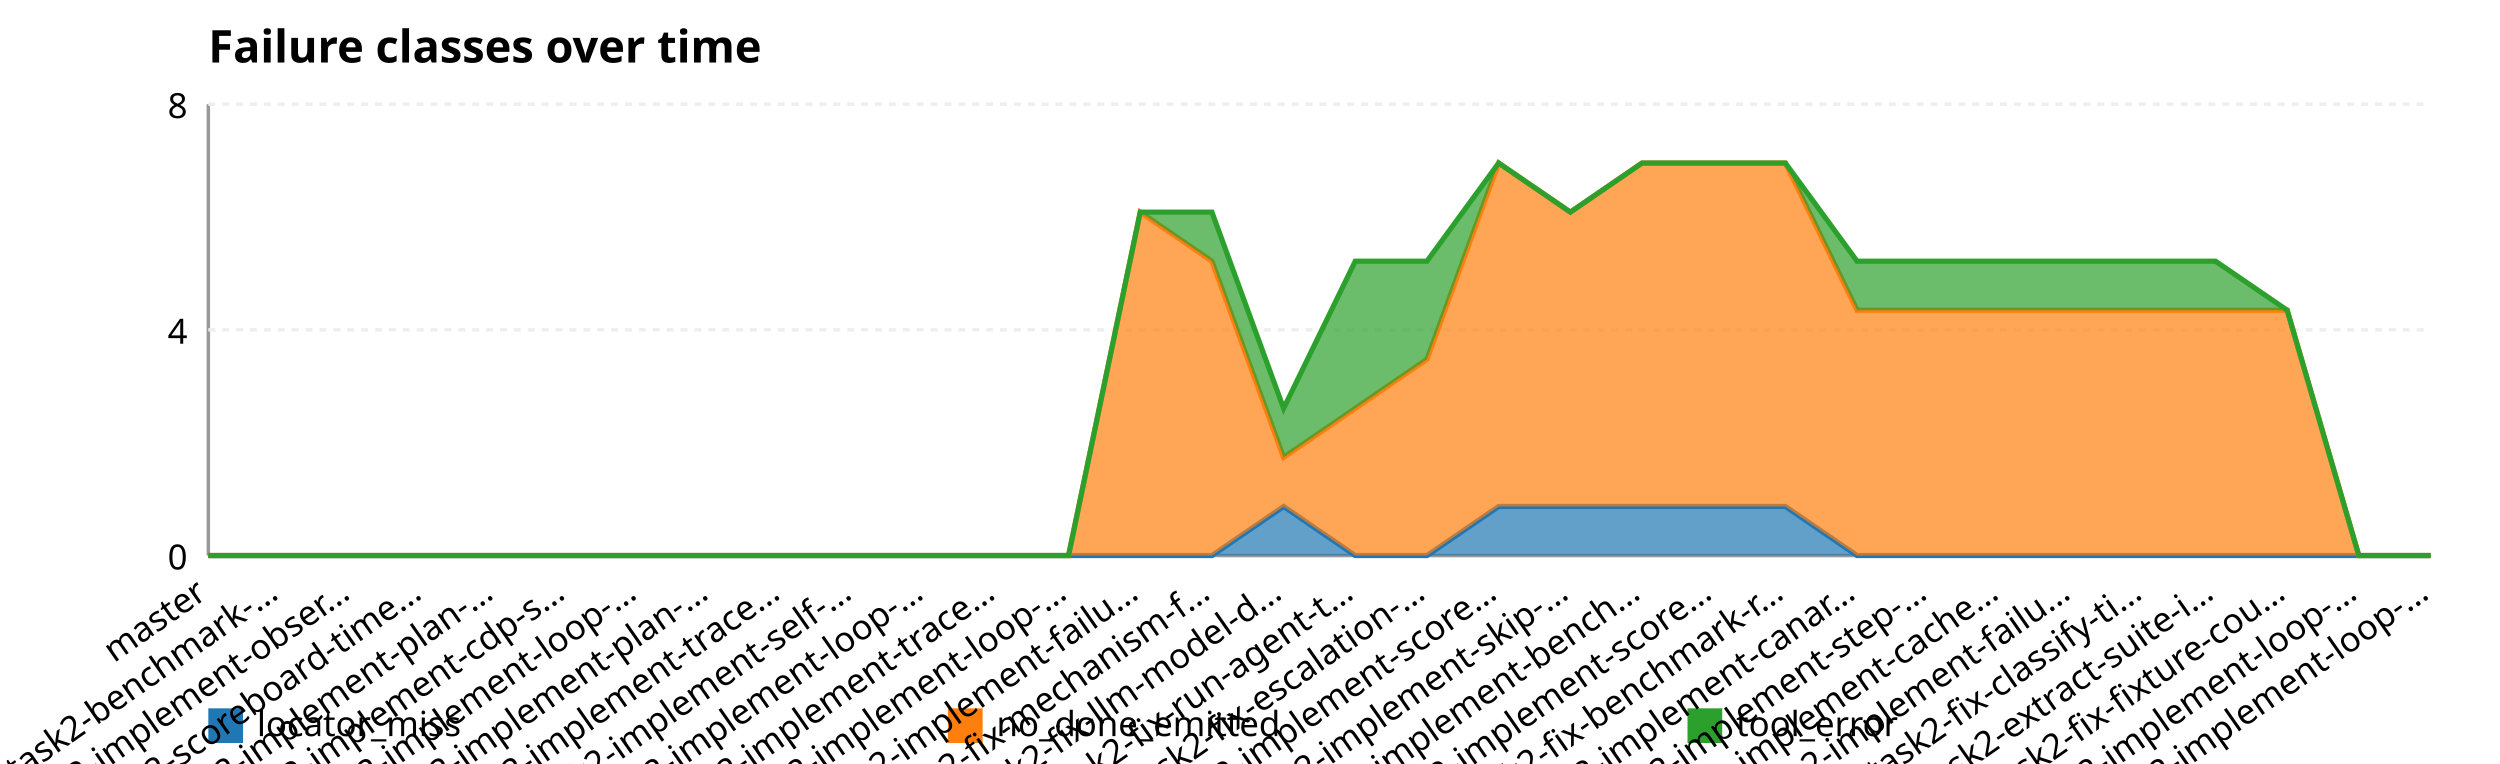
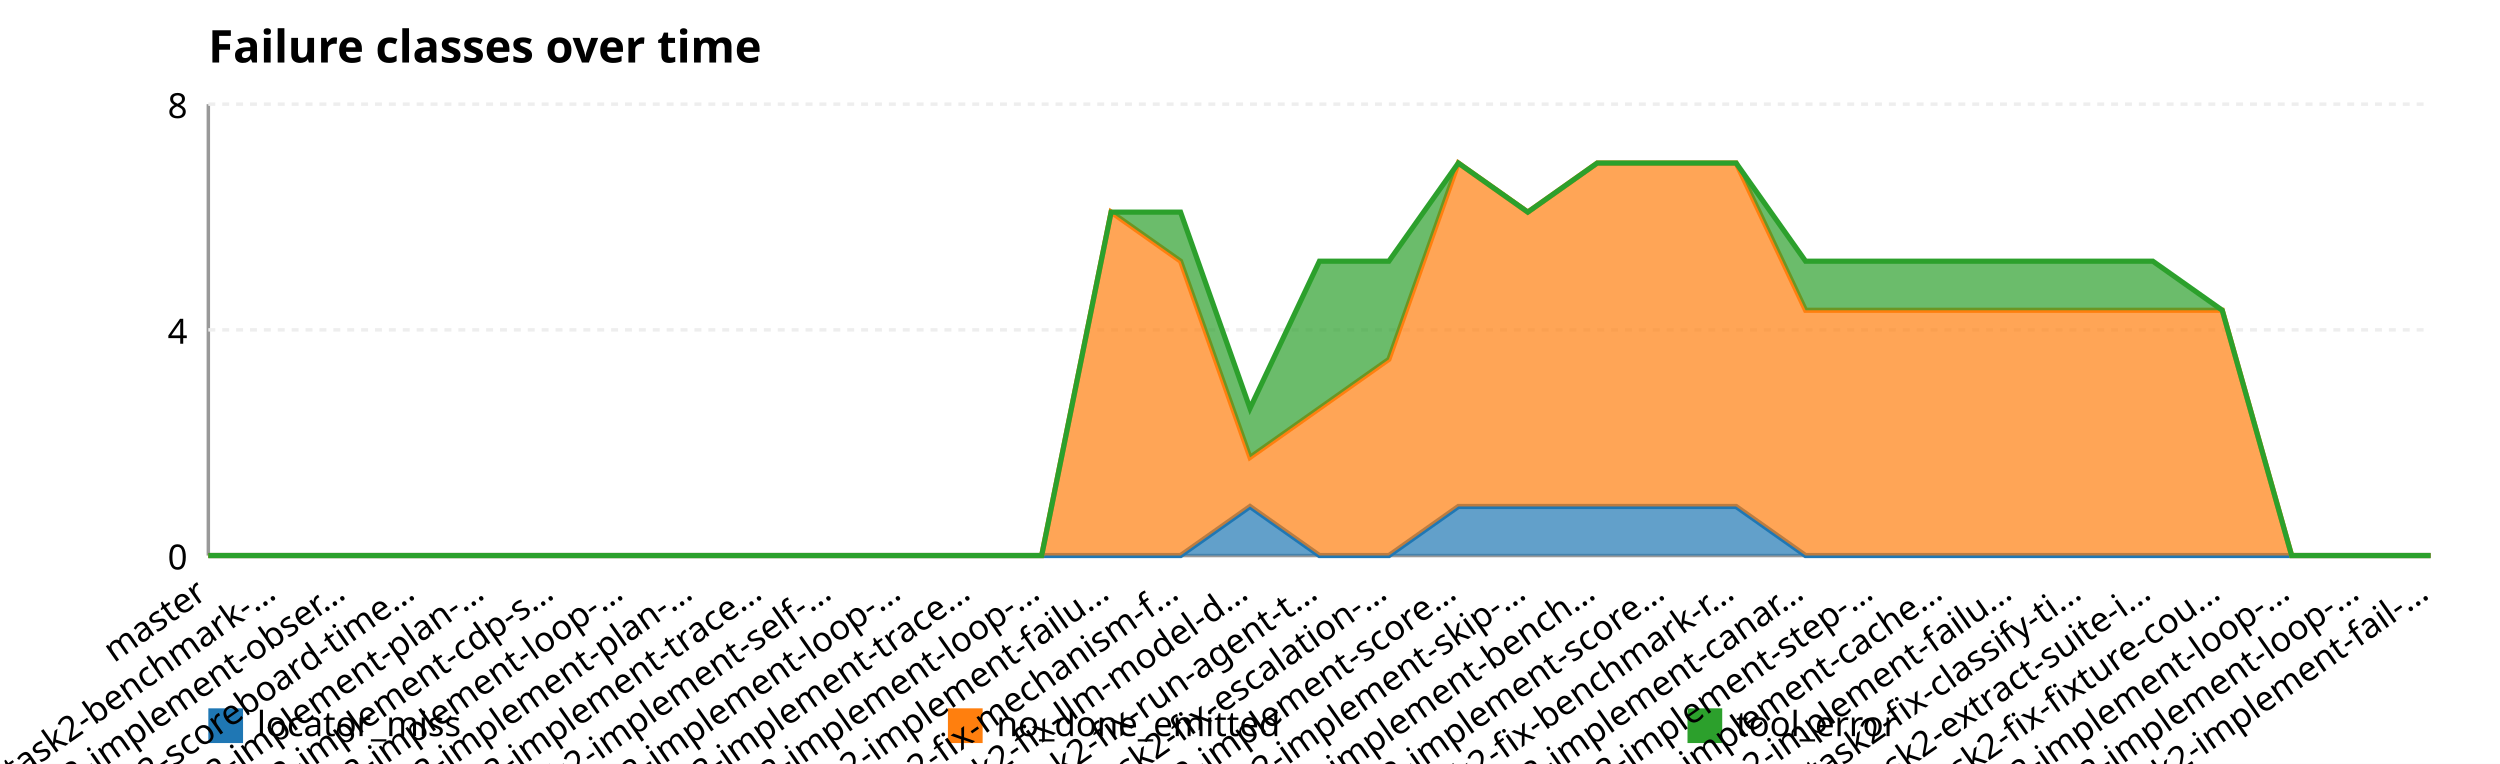
<svg xmlns="http://www.w3.org/2000/svg" viewBox="0 0 720 220" width="720" height="220" font-family="sans-serif">
  <rect width="100%" height="100%" fill="#fff" />
  <text x="60" y="18" font-size="13" font-weight="600">Failure classes over time</text>
  <line x1="60" y1="30" x2="60" y2="160" stroke="#999" />
  <line x1="60" y1="160" x2="700" y2="160" stroke="#999" />
  <text x="54" y="164.0" font-size="10" text-anchor="end" fill="#000">0</text>
  <text x="54" y="99.0" font-size="10" text-anchor="end" fill="#000">4</text>
  <line x1="60" y1="95.0" x2="700" y2="95.0" stroke="#eee" stroke-dasharray="2,2" />
  <text x="54" y="34.0" font-size="10" text-anchor="end" fill="#000">8</text>
  <line x1="60" y1="30.0" x2="700" y2="30.0" stroke="#eee" stroke-dasharray="2,2" />
-   <polygon points="60.00,160.00 80.65,160.00 101.29,160.00 121.94,160.00 142.58,160.00 163.23,160.00 183.87,160.00 204.52,160.00 225.16,160.00 245.81,160.00 266.45,160.00 287.10,160.00 307.74,160.00 328.39,160.00 349.03,160.00 369.68,145.87 390.32,160.00 410.97,160.00 431.61,145.87 452.26,145.87 472.90,145.87 493.55,145.87 514.19,145.87 534.84,160.00 555.48,160.00 576.13,160.00 596.77,160.00 617.42,160.00 638.06,160.00 658.71,160.00 679.35,160.00 700.00,160.00 700.00,160.00 679.35,160.00 658.71,160.00 638.06,160.00 617.42,160.00 596.77,160.00 576.13,160.00 555.48,160.00 534.84,160.00 514.19,160.00 493.55,160.00 472.90,160.00 452.26,160.00 431.61,160.00 410.97,160.00 390.32,160.00 369.68,160.00 349.03,160.00 328.39,160.00 307.74,160.00 287.10,160.00 266.45,160.00 245.81,160.00 225.16,160.00 204.52,160.00 183.87,160.00 163.23,160.00 142.58,160.00 121.94,160.00 101.29,160.00 80.65,160.00 60.00,160.00" fill="#1f77b4" opacity="0.7" />
-   <polyline points="60.00,160.00 80.65,160.00 101.29,160.00 121.94,160.00 142.58,160.00 163.23,160.00 183.87,160.00 204.52,160.00 225.16,160.00 245.81,160.00 266.45,160.00 287.10,160.00 307.74,160.00 328.39,160.00 349.03,160.00 369.68,145.87 390.32,160.00 410.97,160.00 431.61,145.87 452.26,145.87 472.90,145.87 493.55,145.87 514.19,145.87 534.84,160.00 555.48,160.00 576.13,160.00 596.77,160.00 617.42,160.00 638.06,160.00 658.71,160.00 679.35,160.00 700.00,160.00" fill="none" stroke="#1f77b4" stroke-width="1.5" />
-   <polygon points="60.00,160.00 80.65,160.00 101.29,160.00 121.94,160.00 142.58,160.00 163.23,160.00 183.87,160.00 204.52,160.00 225.16,160.00 245.81,160.00 266.45,160.00 287.10,160.00 307.74,160.00 328.39,61.09 349.03,75.22 369.68,131.74 390.32,117.61 410.97,103.48 431.61,46.96 452.26,61.09 472.90,46.96 493.55,46.96 514.19,46.96 534.84,89.35 555.48,89.35 576.13,89.35 596.77,89.35 617.42,89.35 638.06,89.35 658.71,89.35 679.35,160.00 700.00,160.00 700.00,160.00 679.35,160.00 658.71,160.00 638.06,160.00 617.42,160.00 596.77,160.00 576.13,160.00 555.48,160.00 534.84,160.00 514.19,145.87 493.55,145.87 472.90,145.87 452.26,145.87 431.61,145.87 410.97,160.00 390.32,160.00 369.68,145.87 349.03,160.00 328.39,160.00 307.74,160.00 287.10,160.00 266.45,160.00 245.81,160.00 225.16,160.00 204.52,160.00 183.87,160.00 163.23,160.00 142.58,160.00 121.94,160.00 101.29,160.00 80.65,160.00 60.00,160.00" fill="#ff7f0e" opacity="0.7" />
-   <polyline points="60.00,160.00 80.65,160.00 101.29,160.00 121.94,160.00 142.58,160.00 163.23,160.00 183.87,160.00 204.52,160.00 225.16,160.00 245.81,160.00 266.45,160.00 287.10,160.00 307.74,160.00 328.39,61.09 349.03,75.22 369.68,131.74 390.32,117.61 410.97,103.48 431.61,46.96 452.26,61.09 472.90,46.96 493.55,46.96 514.19,46.96 534.84,89.35 555.48,89.35 576.13,89.35 596.77,89.35 617.42,89.35 638.06,89.35 658.71,89.35 679.35,160.00 700.00,160.00" fill="none" stroke="#ff7f0e" stroke-width="1.5" />
-   <polygon points="60.00,160.00 80.65,160.00 101.29,160.00 121.94,160.00 142.58,160.00 163.23,160.00 183.87,160.00 204.52,160.00 225.16,160.00 245.81,160.00 266.45,160.00 287.10,160.00 307.74,160.00 328.39,61.09 349.03,61.09 369.68,117.61 390.32,75.22 410.97,75.22 431.61,46.96 452.26,61.09 472.90,46.96 493.55,46.96 514.19,46.96 534.84,75.22 555.48,75.22 576.13,75.22 596.77,75.22 617.42,75.22 638.06,75.22 658.71,89.35 679.35,160.00 700.00,160.00 700.00,160.00 679.35,160.00 658.71,89.35 638.06,89.35 617.42,89.35 596.77,89.35 576.13,89.35 555.48,89.35 534.84,89.35 514.19,46.96 493.55,46.96 472.90,46.96 452.26,61.09 431.61,46.96 410.97,103.48 390.32,117.61 369.68,131.74 349.03,75.22 328.39,61.09 307.74,160.00 287.10,160.00 266.45,160.00 245.81,160.00 225.16,160.00 204.52,160.00 183.87,160.00 163.23,160.00 142.58,160.00 121.94,160.00 101.29,160.00 80.65,160.00 60.00,160.00" fill="#2ca02c" opacity="0.7" />
-   <polyline points="60.00,160.00 80.65,160.00 101.29,160.00 121.94,160.00 142.58,160.00 163.23,160.00 183.87,160.00 204.52,160.00 225.16,160.00 245.81,160.00 266.45,160.00 287.10,160.00 307.74,160.00 328.39,61.09 349.03,61.09 369.68,117.61 390.32,75.22 410.97,75.22 431.61,46.96 452.26,61.09 472.90,46.96 493.55,46.96 514.19,46.96 534.84,75.22 555.48,75.22 576.13,75.22 596.77,75.22 617.42,75.22 638.06,75.22 658.71,89.35 679.35,160.00 700.00,160.00" fill="none" stroke="#2ca02c" stroke-width="1.5" />
+   <polygon points="60.00,160.00 80.00,160.00 100.00,160.00 120.00,160.00 140.00,160.00 160.00,160.00 180.00,160.00 200.00,160.00 220.00,160.00 240.00,160.00 260.00,160.00 280.00,160.00 300.00,160.00 320.00,160.00 340.00,160.00 360.00,145.87 380.00,160.00 400.00,160.00 420.00,145.87 440.00,145.87 460.00,145.87 480.00,145.87 500.00,145.87 520.00,160.00 540.00,160.00 560.00,160.00 580.00,160.00 600.00,160.00 620.00,160.00 640.00,160.00 660.00,160.00 680.00,160.00 700.00,160.00 700.00,160.00 680.00,160.00 660.00,160.00 640.00,160.00 620.00,160.00 600.00,160.00 580.00,160.00 560.00,160.00 540.00,160.00 520.00,160.00 500.00,160.00 480.00,160.00 460.00,160.00 440.00,160.00 420.00,160.00 400.00,160.00 380.00,160.00 360.00,160.00 340.00,160.00 320.00,160.00 300.00,160.00 280.00,160.00 260.00,160.00 240.00,160.00 220.00,160.00 200.00,160.00 180.00,160.00 160.00,160.00 140.00,160.00 120.00,160.00 100.00,160.00 80.00,160.00 60.00,160.00" fill="#1f77b4" opacity="0.7" />
+   <polyline points="60.00,160.00 80.00,160.00 100.00,160.00 120.00,160.00 140.00,160.00 160.00,160.00 180.00,160.00 200.00,160.00 220.00,160.00 240.00,160.00 260.00,160.00 280.00,160.00 300.00,160.00 320.00,160.00 340.00,160.00 360.00,145.87 380.00,160.00 400.00,160.00 420.00,145.87 440.00,145.87 460.00,145.87 480.00,145.87 500.00,145.87 520.00,160.00 540.00,160.00 560.00,160.00 580.00,160.00 600.00,160.00 620.00,160.00 640.00,160.00 660.00,160.00 680.00,160.00 700.00,160.00" fill="none" stroke="#1f77b4" stroke-width="1.5" />
+   <polygon points="60.00,160.00 80.00,160.00 100.00,160.00 120.00,160.00 140.00,160.00 160.00,160.00 180.00,160.00 200.00,160.00 220.00,160.00 240.00,160.00 260.00,160.00 280.00,160.00 300.00,160.00 320.00,61.09 340.00,75.22 360.00,131.74 380.00,117.61 400.00,103.48 420.00,46.96 440.00,61.09 460.00,46.96 480.00,46.96 500.00,46.96 520.00,89.35 540.00,89.35 560.00,89.35 580.00,89.35 600.00,89.35 620.00,89.35 640.00,89.35 660.00,160.00 680.00,160.00 700.00,160.00 700.00,160.00 680.00,160.00 660.00,160.00 640.00,160.00 620.00,160.00 600.00,160.00 580.00,160.00 560.00,160.00 540.00,160.00 520.00,160.00 500.00,145.87 480.00,145.87 460.00,145.87 440.00,145.87 420.00,145.87 400.00,160.00 380.00,160.00 360.00,145.87 340.00,160.00 320.00,160.00 300.00,160.00 280.00,160.00 260.00,160.00 240.00,160.00 220.00,160.00 200.00,160.00 180.00,160.00 160.00,160.00 140.00,160.00 120.00,160.00 100.00,160.00 80.00,160.00 60.00,160.00" fill="#ff7f0e" opacity="0.7" />
+   <polyline points="60.00,160.00 80.00,160.00 100.00,160.00 120.00,160.00 140.00,160.00 160.00,160.00 180.00,160.00 200.00,160.00 220.00,160.00 240.00,160.00 260.00,160.00 280.00,160.00 300.00,160.00 320.00,61.09 340.00,75.22 360.00,131.74 380.00,117.61 400.00,103.48 420.00,46.96 440.00,61.09 460.00,46.96 480.00,46.96 500.00,46.96 520.00,89.35 540.00,89.35 560.00,89.35 580.00,89.35 600.00,89.35 620.00,89.35 640.00,89.35 660.00,160.00 680.00,160.00 700.00,160.00" fill="none" stroke="#ff7f0e" stroke-width="1.5" />
+   <polygon points="60.00,160.00 80.00,160.00 100.00,160.00 120.00,160.00 140.00,160.00 160.00,160.00 180.00,160.00 200.00,160.00 220.00,160.00 240.00,160.00 260.00,160.00 280.00,160.00 300.00,160.00 320.00,61.09 340.00,61.09 360.00,117.61 380.00,75.22 400.00,75.22 420.00,46.96 440.00,61.09 460.00,46.96 480.00,46.96 500.00,46.96 520.00,75.22 540.00,75.22 560.00,75.22 580.00,75.22 600.00,75.22 620.00,75.22 640.00,89.35 660.00,160.00 680.00,160.00 700.00,160.00 700.00,160.00 680.00,160.00 660.00,160.00 640.00,89.35 620.00,89.35 600.00,89.35 580.00,89.35 560.00,89.35 540.00,89.35 520.00,89.35 500.00,46.96 480.00,46.96 460.00,46.96 440.00,61.09 420.00,46.96 400.00,103.48 380.00,117.61 360.00,131.74 340.00,75.22 320.00,61.09 300.00,160.00 280.00,160.00 260.00,160.00 240.00,160.00 220.00,160.00 200.00,160.00 180.00,160.00 160.00,160.00 140.00,160.00 120.00,160.00 100.00,160.00 80.00,160.00 60.00,160.00" fill="#2ca02c" opacity="0.7" />
+   <polyline points="60.00,160.00 80.00,160.00 100.00,160.00 120.00,160.00 140.00,160.00 160.00,160.00 180.00,160.00 200.00,160.00 220.00,160.00 240.00,160.00 260.00,160.00 280.00,160.00 300.00,160.00 320.00,61.09 340.00,61.09 360.00,117.61 380.00,75.22 400.00,75.22 420.00,46.96 440.00,61.09 460.00,46.96 480.00,46.96 500.00,46.96 520.00,75.22 540.00,75.22 560.00,75.22 580.00,75.22 600.00,75.22 620.00,75.22 640.00,89.35 660.00,160.00 680.00,160.00 700.00,160.00" fill="none" stroke="#2ca02c" stroke-width="1.5" />
  <rect x="60" y="204" width="10" height="10" fill="#1f77b4" />
  <text x="74" y="212" font-size="10" fill="#000">locator_miss</text>
  <rect x="273" y="204" width="10" height="10" fill="#ff7f0e" />
  <text x="287" y="212" font-size="10" fill="#000">no_done_emitted</text>
  <rect x="486" y="204" width="10" height="10" fill="#2ca02c" />
  <text x="500" y="212" font-size="10" fill="#000">tool_error</text>
  <text x="60.00" y="172" font-size="10" fill="#000" text-anchor="end" transform="rotate(-35 60.00 172)">master</text>
-   <text x="80.65" y="172" font-size="10" fill="#000" text-anchor="end" transform="rotate(-35 80.65 172)">feat-task2-benchmark-…</text>
-   <text x="101.29" y="172" font-size="10" fill="#000" text-anchor="end" transform="rotate(-35 101.29 172)">task2-implement-obser…</text>
-   <text x="121.94" y="172" font-size="10" fill="#000" text-anchor="end" transform="rotate(-35 121.94 172)">task2-scoreboard-time…</text>
-   <text x="142.58" y="172" font-size="10" fill="#000" text-anchor="end" transform="rotate(-35 142.58 172)">task2-implement-plan-…</text>
-   <text x="163.23" y="172" font-size="10" fill="#000" text-anchor="end" transform="rotate(-35 163.23 172)">task2-implement-cdp-s…</text>
-   <text x="183.87" y="172" font-size="10" fill="#000" text-anchor="end" transform="rotate(-35 183.87 172)">task2-implement-loop-…</text>
-   <text x="204.52" y="172" font-size="10" fill="#000" text-anchor="end" transform="rotate(-35 204.52 172)">task2-implement-plan-…</text>
-   <text x="225.16" y="172" font-size="10" fill="#000" text-anchor="end" transform="rotate(-35 225.16 172)">task2-implement-trace…</text>
-   <text x="245.81" y="172" font-size="10" fill="#000" text-anchor="end" transform="rotate(-35 245.81 172)">task2-implement-self-…</text>
-   <text x="266.45" y="172" font-size="10" fill="#000" text-anchor="end" transform="rotate(-35 266.45 172)">task2-implement-loop-…</text>
-   <text x="287.10" y="172" font-size="10" fill="#000" text-anchor="end" transform="rotate(-35 287.10 172)">task2-implement-trace…</text>
-   <text x="307.74" y="172" font-size="10" fill="#000" text-anchor="end" transform="rotate(-35 307.74 172)">task2-implement-loop-…</text>
-   <text x="328.39" y="172" font-size="10" fill="#000" text-anchor="end" transform="rotate(-35 328.39 172)">task2-implement-failu…</text>
-   <text x="349.03" y="172" font-size="10" fill="#000" text-anchor="end" transform="rotate(-35 349.03 172)">task2-fix-mechanism-f…</text>
-   <text x="369.68" y="172" font-size="10" fill="#000" text-anchor="end" transform="rotate(-35 369.68 172)">task2-fix-llm-model-d…</text>
-   <text x="390.32" y="172" font-size="10" fill="#000" text-anchor="end" transform="rotate(-35 390.32 172)">task2-fix-run-agent-t…</text>
-   <text x="410.97" y="172" font-size="10" fill="#000" text-anchor="end" transform="rotate(-35 410.97 172)">task2-fix-escalation-…</text>
-   <text x="431.61" y="172" font-size="10" fill="#000" text-anchor="end" transform="rotate(-35 431.61 172)">task2-implement-score…</text>
-   <text x="452.26" y="172" font-size="10" fill="#000" text-anchor="end" transform="rotate(-35 452.26 172)">task2-implement-skip-…</text>
-   <text x="472.90" y="172" font-size="10" fill="#000" text-anchor="end" transform="rotate(-35 472.90 172)">task2-implement-bench…</text>
-   <text x="493.55" y="172" font-size="10" fill="#000" text-anchor="end" transform="rotate(-35 493.55 172)">task2-implement-score…</text>
-   <text x="514.19" y="172" font-size="10" fill="#000" text-anchor="end" transform="rotate(-35 514.19 172)">task2-fix-benchmark-r…</text>
-   <text x="534.84" y="172" font-size="10" fill="#000" text-anchor="end" transform="rotate(-35 534.84 172)">task2-implement-canar…</text>
-   <text x="555.48" y="172" font-size="10" fill="#000" text-anchor="end" transform="rotate(-35 555.48 172)">task2-implement-step-…</text>
-   <text x="576.13" y="172" font-size="10" fill="#000" text-anchor="end" transform="rotate(-35 576.13 172)">task2-implement-cache…</text>
-   <text x="596.77" y="172" font-size="10" fill="#000" text-anchor="end" transform="rotate(-35 596.77 172)">task2-implement-failu…</text>
-   <text x="617.42" y="172" font-size="10" fill="#000" text-anchor="end" transform="rotate(-35 617.42 172)">task2-fix-classify-ti…</text>
-   <text x="638.06" y="172" font-size="10" fill="#000" text-anchor="end" transform="rotate(-35 638.06 172)">task2-extract-suite-i…</text>
-   <text x="658.71" y="172" font-size="10" fill="#000" text-anchor="end" transform="rotate(-35 658.71 172)">task2-fix-fixture-cou…</text>
-   <text x="679.35" y="172" font-size="10" fill="#000" text-anchor="end" transform="rotate(-35 679.35 172)">task2-implement-loop-…</text>
-   <text x="700.00" y="172" font-size="10" fill="#000" text-anchor="end" transform="rotate(-35 700.00 172)">task2-implement-loop-…</text>
+   <text x="80.00" y="172" font-size="10" fill="#000" text-anchor="end" transform="rotate(-35 80.00 172)">feat-task2-benchmark-…</text>
+   <text x="100.00" y="172" font-size="10" fill="#000" text-anchor="end" transform="rotate(-35 100.00 172)">task2-implement-obser…</text>
+   <text x="120.00" y="172" font-size="10" fill="#000" text-anchor="end" transform="rotate(-35 120.00 172)">task2-scoreboard-time…</text>
+   <text x="140.00" y="172" font-size="10" fill="#000" text-anchor="end" transform="rotate(-35 140.00 172)">task2-implement-plan-…</text>
+   <text x="160.00" y="172" font-size="10" fill="#000" text-anchor="end" transform="rotate(-35 160.00 172)">task2-implement-cdp-s…</text>
+   <text x="180.00" y="172" font-size="10" fill="#000" text-anchor="end" transform="rotate(-35 180.00 172)">task2-implement-loop-…</text>
+   <text x="200.00" y="172" font-size="10" fill="#000" text-anchor="end" transform="rotate(-35 200.00 172)">task2-implement-plan-…</text>
+   <text x="220.00" y="172" font-size="10" fill="#000" text-anchor="end" transform="rotate(-35 220.00 172)">task2-implement-trace…</text>
+   <text x="240.00" y="172" font-size="10" fill="#000" text-anchor="end" transform="rotate(-35 240.00 172)">task2-implement-self-…</text>
+   <text x="260.00" y="172" font-size="10" fill="#000" text-anchor="end" transform="rotate(-35 260.00 172)">task2-implement-loop-…</text>
+   <text x="280.00" y="172" font-size="10" fill="#000" text-anchor="end" transform="rotate(-35 280.00 172)">task2-implement-trace…</text>
+   <text x="300.00" y="172" font-size="10" fill="#000" text-anchor="end" transform="rotate(-35 300.00 172)">task2-implement-loop-…</text>
+   <text x="320.00" y="172" font-size="10" fill="#000" text-anchor="end" transform="rotate(-35 320.00 172)">task2-implement-failu…</text>
+   <text x="340.00" y="172" font-size="10" fill="#000" text-anchor="end" transform="rotate(-35 340.00 172)">task2-fix-mechanism-f…</text>
+   <text x="360.00" y="172" font-size="10" fill="#000" text-anchor="end" transform="rotate(-35 360.00 172)">task2-fix-llm-model-d…</text>
+   <text x="380.00" y="172" font-size="10" fill="#000" text-anchor="end" transform="rotate(-35 380.00 172)">task2-fix-run-agent-t…</text>
+   <text x="400.00" y="172" font-size="10" fill="#000" text-anchor="end" transform="rotate(-35 400.00 172)">task2-fix-escalation-…</text>
+   <text x="420.00" y="172" font-size="10" fill="#000" text-anchor="end" transform="rotate(-35 420.00 172)">task2-implement-score…</text>
+   <text x="440.00" y="172" font-size="10" fill="#000" text-anchor="end" transform="rotate(-35 440.00 172)">task2-implement-skip-…</text>
+   <text x="460.00" y="172" font-size="10" fill="#000" text-anchor="end" transform="rotate(-35 460.00 172)">task2-implement-bench…</text>
+   <text x="480.00" y="172" font-size="10" fill="#000" text-anchor="end" transform="rotate(-35 480.00 172)">task2-implement-score…</text>
+   <text x="500.00" y="172" font-size="10" fill="#000" text-anchor="end" transform="rotate(-35 500.00 172)">task2-fix-benchmark-r…</text>
+   <text x="520.00" y="172" font-size="10" fill="#000" text-anchor="end" transform="rotate(-35 520.00 172)">task2-implement-canar…</text>
+   <text x="540.00" y="172" font-size="10" fill="#000" text-anchor="end" transform="rotate(-35 540.00 172)">task2-implement-step-…</text>
+   <text x="560.00" y="172" font-size="10" fill="#000" text-anchor="end" transform="rotate(-35 560.00 172)">task2-implement-cache…</text>
+   <text x="580.00" y="172" font-size="10" fill="#000" text-anchor="end" transform="rotate(-35 580.00 172)">task2-implement-failu…</text>
+   <text x="600.00" y="172" font-size="10" fill="#000" text-anchor="end" transform="rotate(-35 600.00 172)">task2-fix-classify-ti…</text>
+   <text x="620.00" y="172" font-size="10" fill="#000" text-anchor="end" transform="rotate(-35 620.00 172)">task2-extract-suite-i…</text>
+   <text x="640.00" y="172" font-size="10" fill="#000" text-anchor="end" transform="rotate(-35 640.00 172)">task2-fix-fixture-cou…</text>
+   <text x="660.00" y="172" font-size="10" fill="#000" text-anchor="end" transform="rotate(-35 660.00 172)">task2-implement-loop-…</text>
+   <text x="680.00" y="172" font-size="10" fill="#000" text-anchor="end" transform="rotate(-35 680.00 172)">task2-implement-loop-…</text>
+   <text x="700.00" y="172" font-size="10" fill="#000" text-anchor="end" transform="rotate(-35 700.00 172)">task2-implement-fail-…</text>
</svg>
